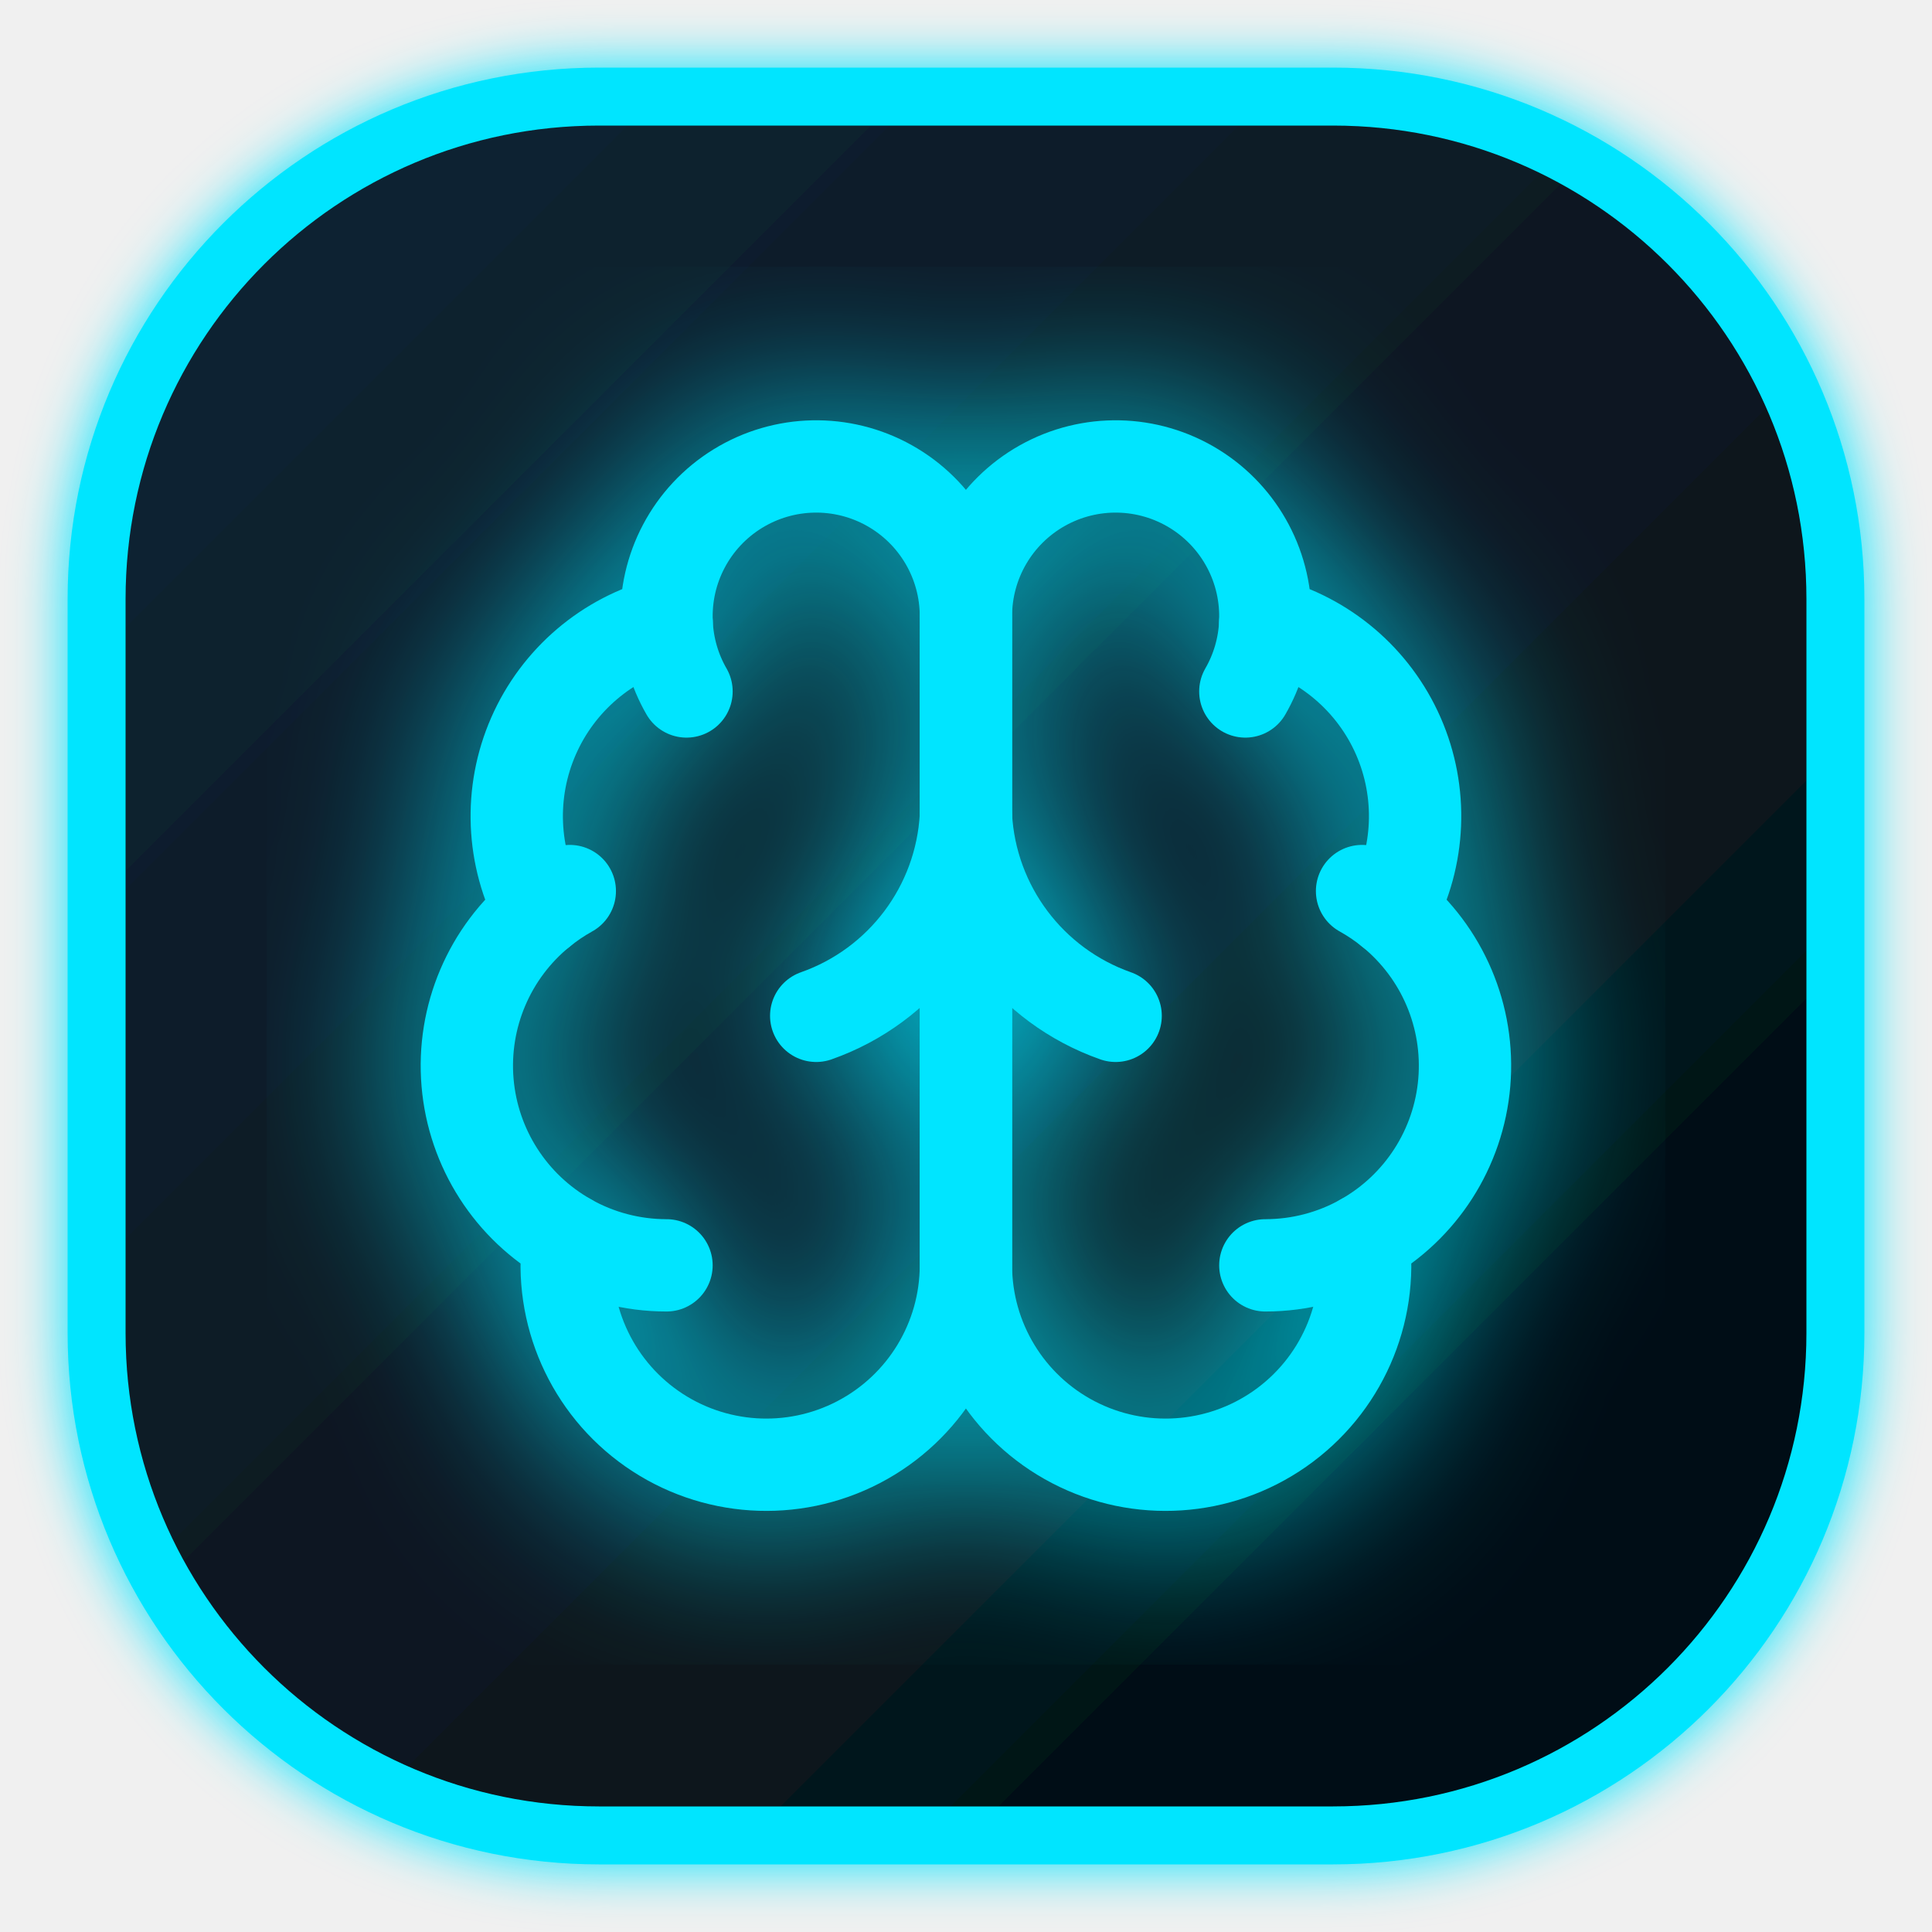
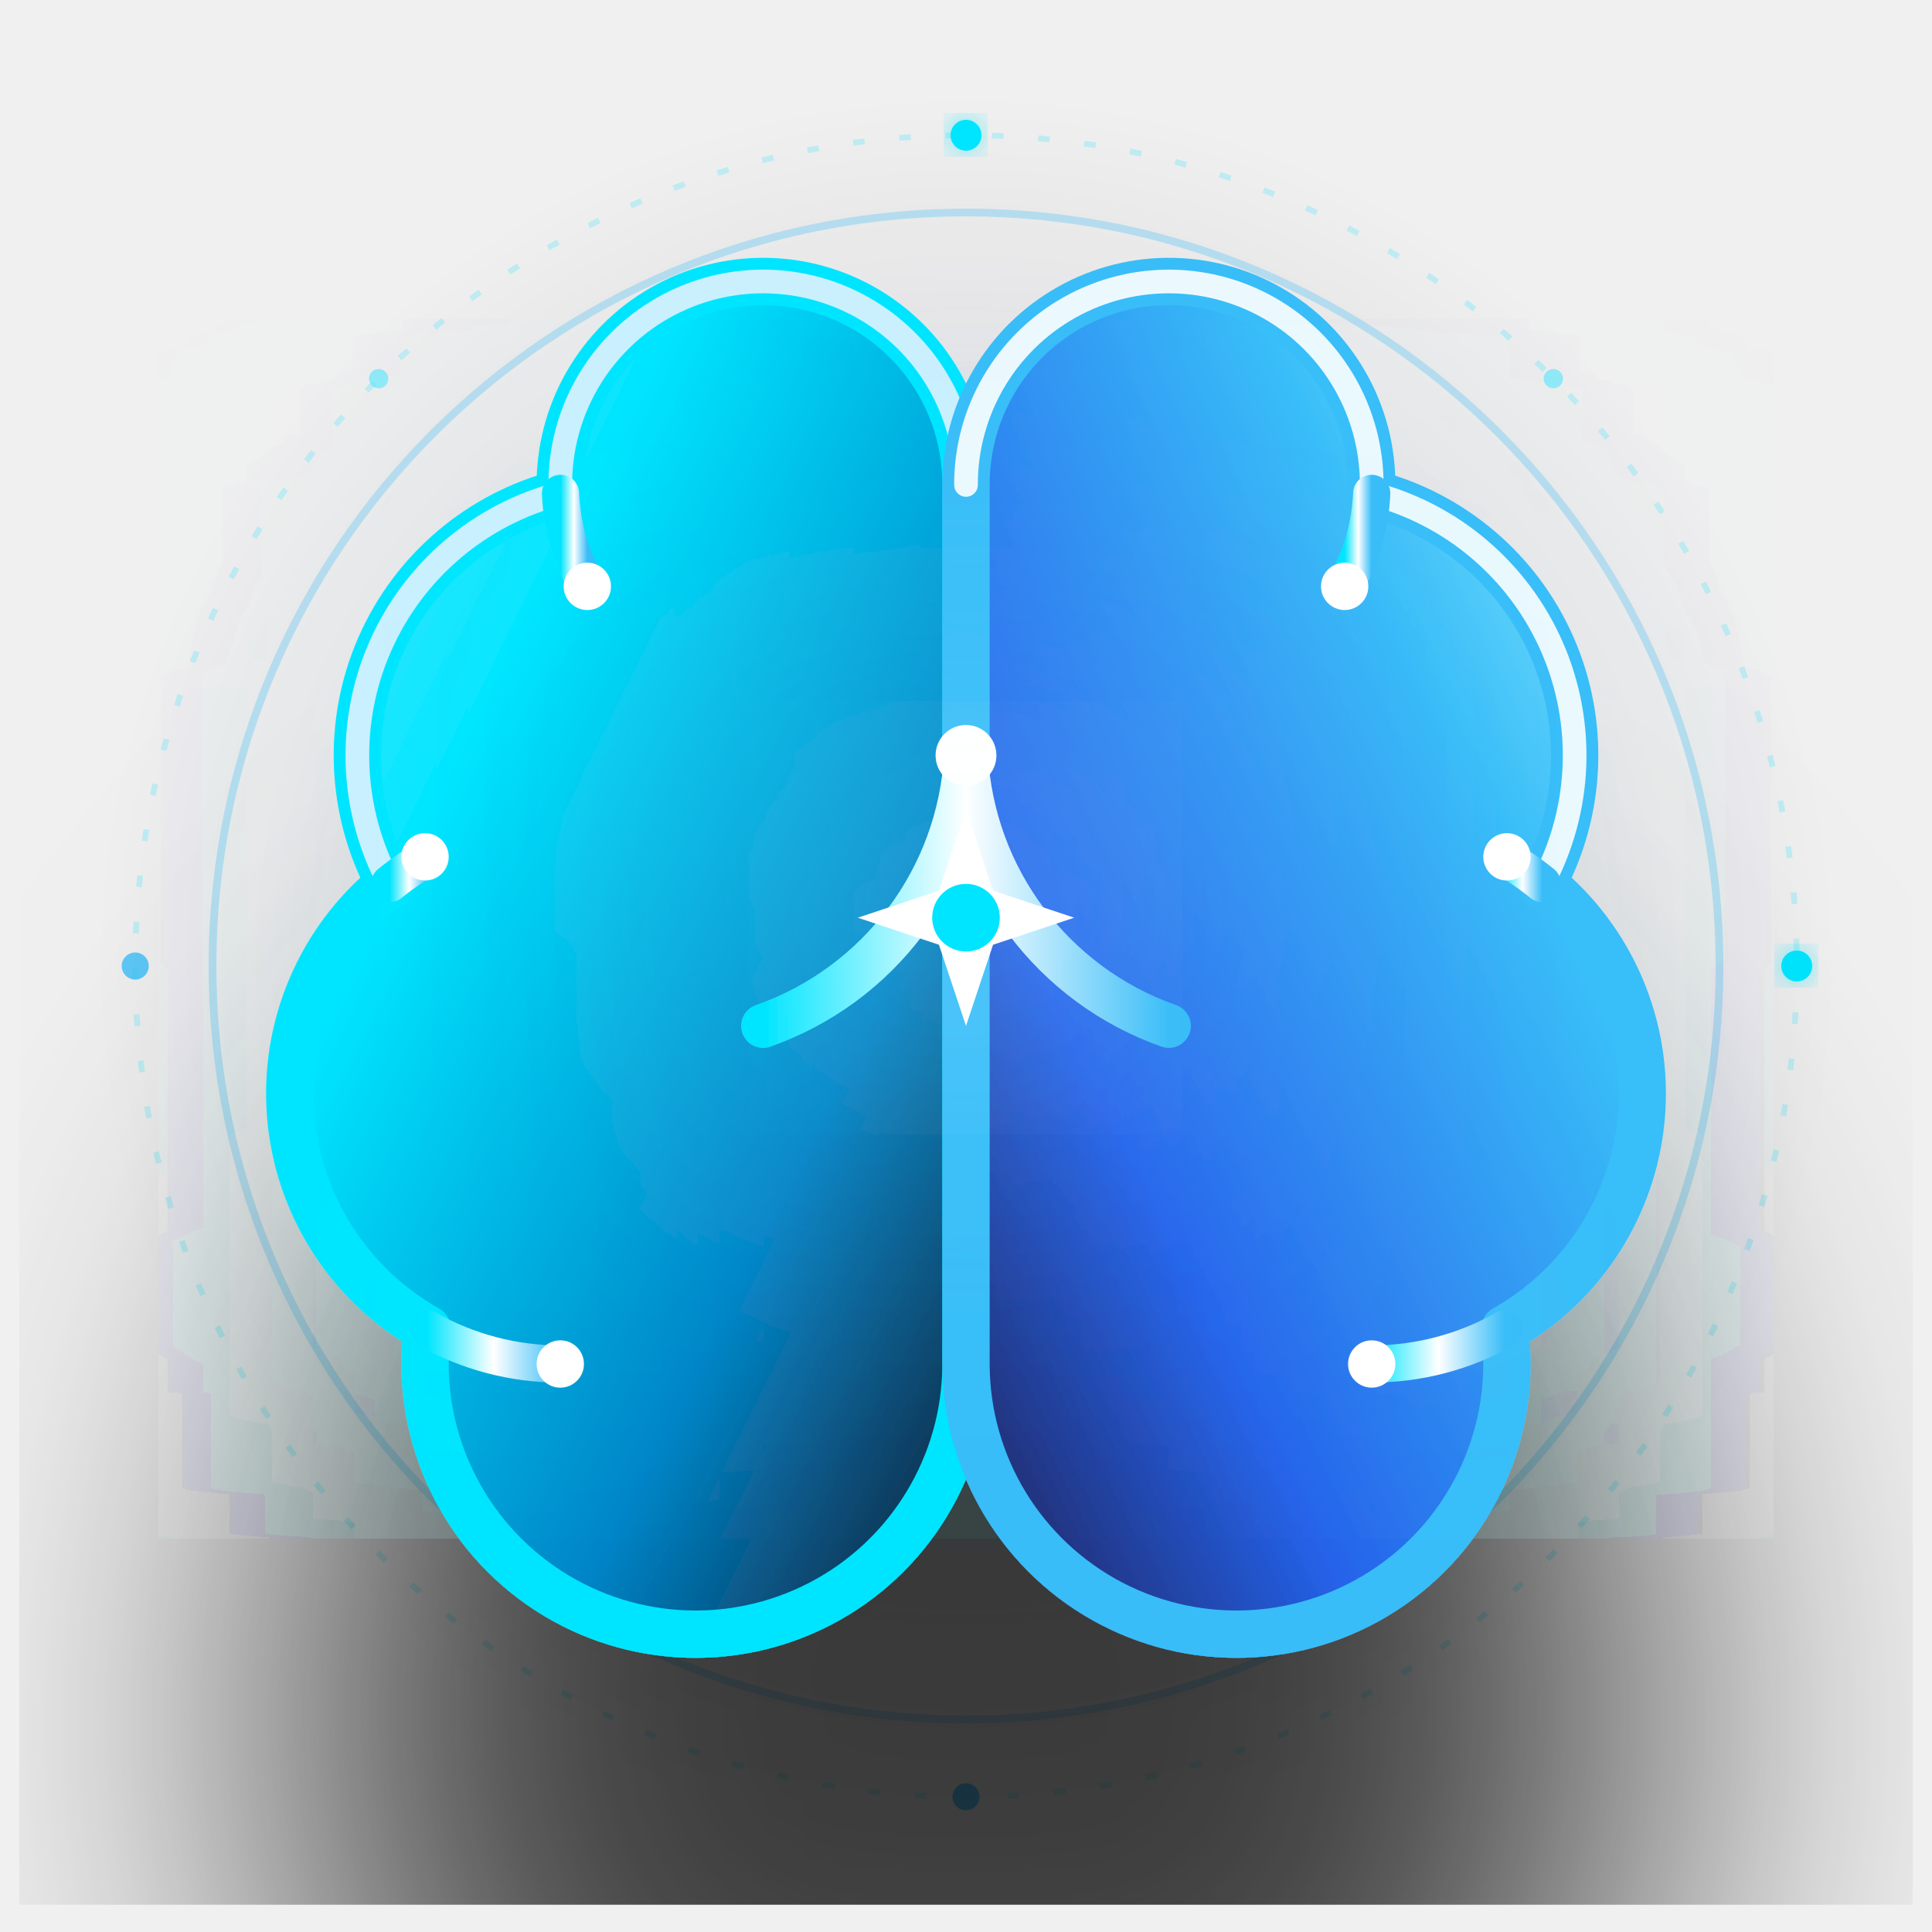
- <svg xmlns="http://www.w3.org/2000/svg" viewBox="0 0 100 100" width="100%" height="100%">
+ <svg xmlns="http://www.w3.org/2000/svg" viewBox="0 0 500 500" width="100%" height="100%">
  <defs>
-     <linearGradient id="cgBg" x1="0%" y1="0%" x2="100%" y2="100%">
-       <stop offset="0%" stop-color="#0e2636" />
-       <stop offset="50%" stop-color="#081822" />
-       <stop offset="100%" stop-color="#040b10" />
+     <radialGradient id="cgAura" cx="50%" cy="50%" r="50%">
+       <stop offset="0%" stop-color="#00f2fe" stop-opacity="0.3" />
+       <stop offset="45%" stop-color="#0284c7" stop-opacity="0.12" />
+       <stop offset="75%" stop-color="#1e1b4b" stop-opacity="0.05" />
+       <stop offset="100%" stop-color="#020617" stop-opacity="0" />
+     </radialGradient>
+     <linearGradient id="cgLeftLobe" x1="0%" y1="0%" x2="100%" y2="100%">
+       <stop offset="0%" stop-color="#67e8f9" />
+       <stop offset="30%" stop-color="#00e5ff" />
+       <stop offset="70%" stop-color="#0284c7" />
+       <stop offset="100%" stop-color="#0f172a" />
    </linearGradient>
-     <filter id="cgGlow" x="-20%" y="-20%" width="140%" height="140%">
-       <feGaussianBlur stdDeviation="1.8" result="blur" />
+     <linearGradient id="cgRightLobe" x1="100%" y1="0%" x2="0%" y2="100%">
+       <stop offset="0%" stop-color="#a5f3fc" />
+       <stop offset="30%" stop-color="#38bdf8" />
+       <stop offset="70%" stop-color="#2563eb" />
+       <stop offset="100%" stop-color="#1e1b4b" />
+     </linearGradient>
+     <linearGradient id="cgSynapse" x1="0%" y1="0%" x2="100%" y2="0%">
+       <stop offset="0%" stop-color="#00e5ff" />
+       <stop offset="50%" stop-color="#ffffff" />
+       <stop offset="100%" stop-color="#38bdf8" />
+     </linearGradient>
+     <filter id="cgNeonGlow" x="-20%" y="-20%" width="140%" height="140%">
+       <feGaussianBlur stdDeviation="4.5" result="blur" />
      <feComposite in="SourceGraphic" in2="blur" operator="over" />
    </filter>
-     <filter id="borderGlow" x="-10%" y="-10%" width="120%" height="120%">
-       <feGaussianBlur stdDeviation="1.5" result="blur" />
+     <filter id="cgCoreSpark" x="-50%" y="-50%" width="200%" height="200%">
+       <feGaussianBlur stdDeviation="8" result="blur" />
      <feComposite in="SourceGraphic" in2="blur" operator="over" />
    </filter>
+     <filter id="cgDropShadow" x="-20%" y="-20%" width="140%" height="140%">
+       <feDropShadow dx="0" dy="10" stdDeviation="12" flood-color="#000000" flood-opacity="0.75" />
+     </filter>
  </defs>
-   <rect x="5" y="5" width="90" height="90" rx="26" fill="url(#cgBg)" stroke="#00e5ff" stroke-width="3" filter="url(#borderGlow)" />
-   <g transform="translate(19, 19) scale(2.583)" stroke="#00e5ff" stroke-width="1.85" stroke-linecap="round" stroke-linejoin="round" fill="none" filter="url(#cgGlow)">
-     <path d="M12 5a3 3 0 1 0-5.997.125 4 4 0 0 0-2.526 5.77 4 4 0 0 0 .556 6.588A4 4 0 1 0 12 18Z" />
-     <path d="M12 5a3 3 0 1 1 5.997.125 4 4 0 0 1 2.526 5.77 4 4 0 0 1-.556 6.588A4 4 0 1 1 12 18Z" />
-     <path d="M15 13a4.5 4.5 0 0 1-3-4 4.5 4.5 0 0 1-3 4" />
-     <path d="M17.599 6.5a3 3 0 0 0 .399-1.375" />
-     <path d="M6.003 5.125A3 3 0 0 0 6.401 6.5" />
-     <path d="M3.477 10.896a4 4 0 0 1 .585-.396" />
-     <path d="M19.938 10.5a4 4 0 0 1 .585.396" />
-     <path d="M6 18a4 4 0 0 1-1.967-.516" />
-     <path d="M19.967 17.484A4 4 0 0 1 18 18" />
+   <circle cx="250" cy="250" r="225" fill="url(#cgAura)" />
+   <circle cx="250" cy="250" r="215" fill="none" stroke="rgba(0, 229, 255, 0.2)" stroke-width="1.5" stroke-dasharray="3 9" />
+   <circle cx="250" cy="250" r="195" fill="none" stroke="rgba(56, 189, 248, 0.3)" stroke-width="2" />
+   <circle cx="250" cy="35" r="4" fill="#00e5ff" filter="url(#cgNeonGlow)" />
+   <circle cx="250" cy="465" r="3.5" fill="#38bdf8" opacity="0.8" />
+   <circle cx="35" cy="250" r="3.5" fill="#38bdf8" opacity="0.8" />
+   <circle cx="465" cy="250" r="4" fill="#00e5ff" filter="url(#cgNeonGlow)" />
+   <circle cx="98" cy="98" r="2.5" fill="#67e8f9" opacity="0.7" />
+   <circle cx="402" cy="98" r="2.5" fill="#67e8f9" opacity="0.7" />
+   <g transform="translate(40, 38) scale(17.5)" filter="url(#cgDropShadow)">
+     <path d="M 12 5               a 3 3 0 1 0 -5.997 0.125               a 4 4 0 0 0 -2.526 5.77               a 4 4 0 0 0 0.556 6.588               A 4 4 0 1 0 12 18               Z" fill="url(#cgLeftLobe)" stroke="#00e5ff" stroke-width="0.7" stroke-linejoin="round" />
+     <path d="M 12 5               a 3 3 0 1 0 -5.997 0.125               a 4 4 0 0 0 -2.526 5.77" fill="none" stroke="#e0f2fe" stroke-width="0.35" stroke-linecap="round" opacity="0.9" />
+     <path d="M 12 5               a 3 3 0 1 1 5.997 0.125               a 4 4 0 0 1 2.526 5.77               a 4 4 0 0 1 -0.556 6.588               A 4 4 0 1 1 12 18               Z" fill="url(#cgRightLobe)" stroke="#38bdf8" stroke-width="0.7" stroke-linejoin="round" />
+     <path d="M 12 5               a 3 3 0 1 1 5.997 0.125               a 4 4 0 0 1 2.526 5.77" fill="none" stroke="#ffffff" stroke-width="0.35" stroke-linecap="round" opacity="0.9" />
+     <g stroke="url(#cgSynapse)" stroke-linecap="round" stroke-linejoin="round" fill="none" filter="url(#cgNeonGlow)">
+       <path d="M 15 13 a 4.5 4.5 0 0 1 -3 -4 a 4.5 4.5 0 0 1 -3 4" stroke-width="0.65" />
+       <path d="M 6.003 5.125 A 3 3 0 0 0 6.401 6.5" stroke-width="0.55" />
+       <path d="M 17.599 6.5 A 3 3 0 0 0 18 5.125" stroke-width="0.55" />
+       <path d="M 3.477 10.896 a 4 4 0 0 1 0.585 -0.396" stroke-width="0.55" />
+       <path d="M 19.938 10.5 a 4 4 0 0 1 0.585 0.396" stroke-width="0.55" />
+       <path d="M 6 18 a 4 4 0 0 1 -1.967 -0.516" stroke-width="0.55" />
+       <path d="M 19.967 17.484 A 4 4 0 0 1 18 18" stroke-width="0.55" />
+     </g>
+     <g fill="#ffffff">
+       <circle cx="12" cy="9" r="0.45" filter="url(#cgNeonGlow)" />
+       <circle cx="6.4" cy="6.5" r="0.35" />
+       <circle cx="17.6" cy="6.5" r="0.35" />
+       <circle cx="4.0" cy="10.5" r="0.35" />
+       <circle cx="20.0" cy="10.5" r="0.35" />
+       <circle cx="6.0" cy="18.0" r="0.35" />
+       <circle cx="18.0" cy="18.0" r="0.35" />
+     </g>
+     <g filter="url(#cgCoreSpark)">
+       <path d="M 12 9.8 L 12.4 11 L 13.6 11.4 L 12.4 11.8 L 12 13 L 11.6 11.8 L 10.4 11.4 L 11.6 11 Z" fill="#ffffff" />
+       <circle cx="12" cy="11.4" r="0.5" fill="#00e5ff" />
+     </g>
  </g>
</svg>
